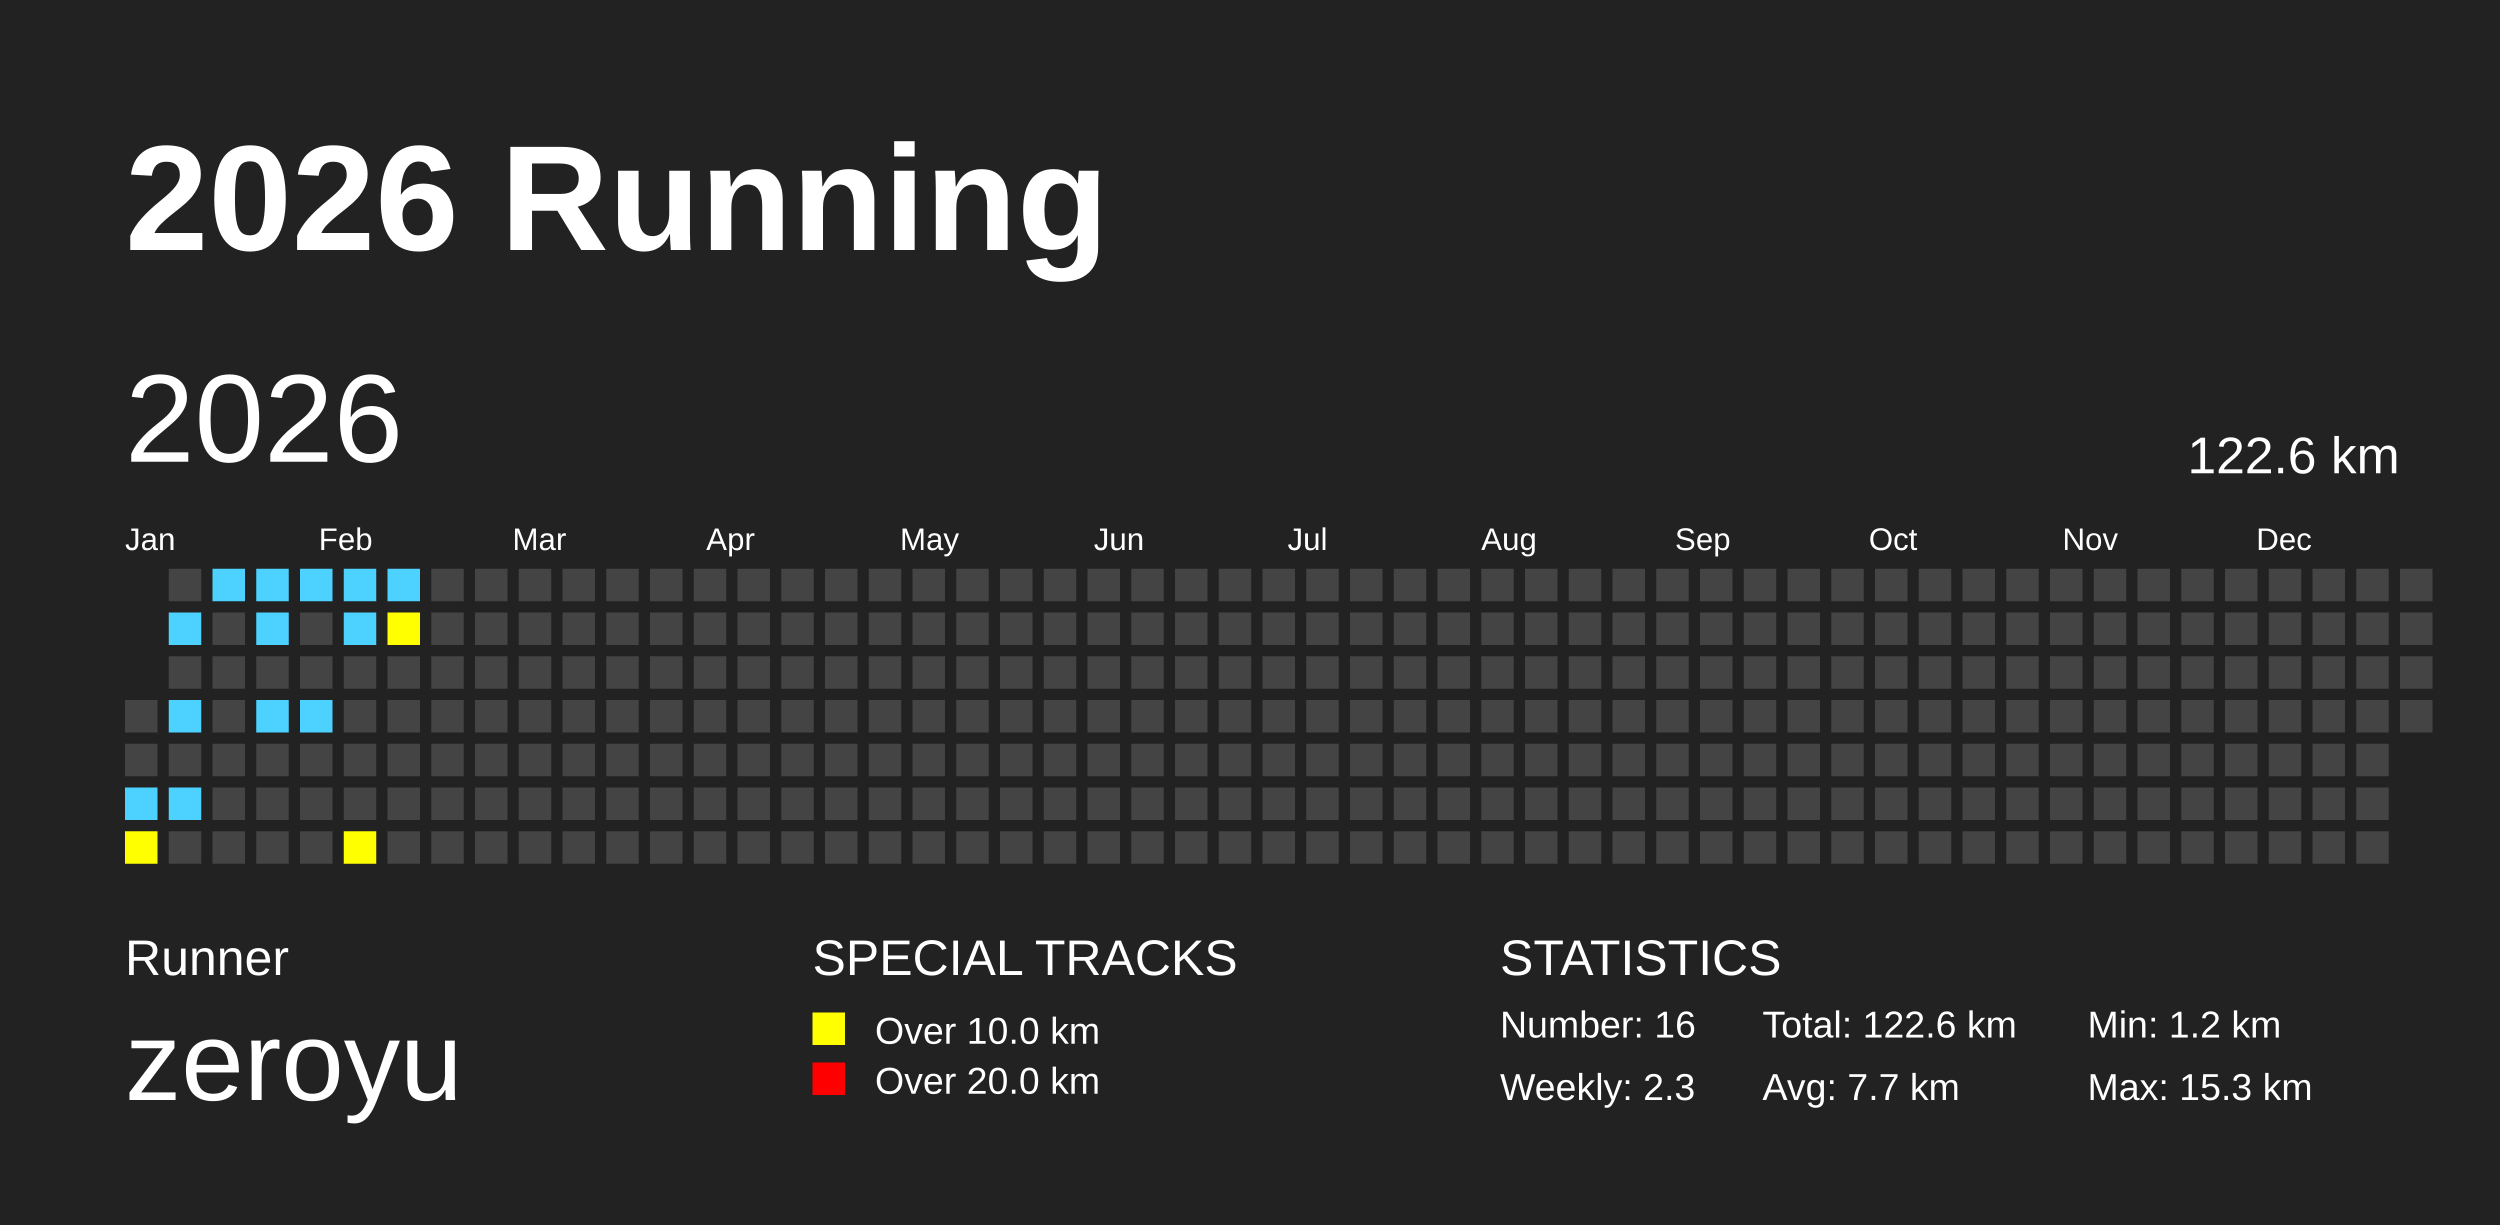
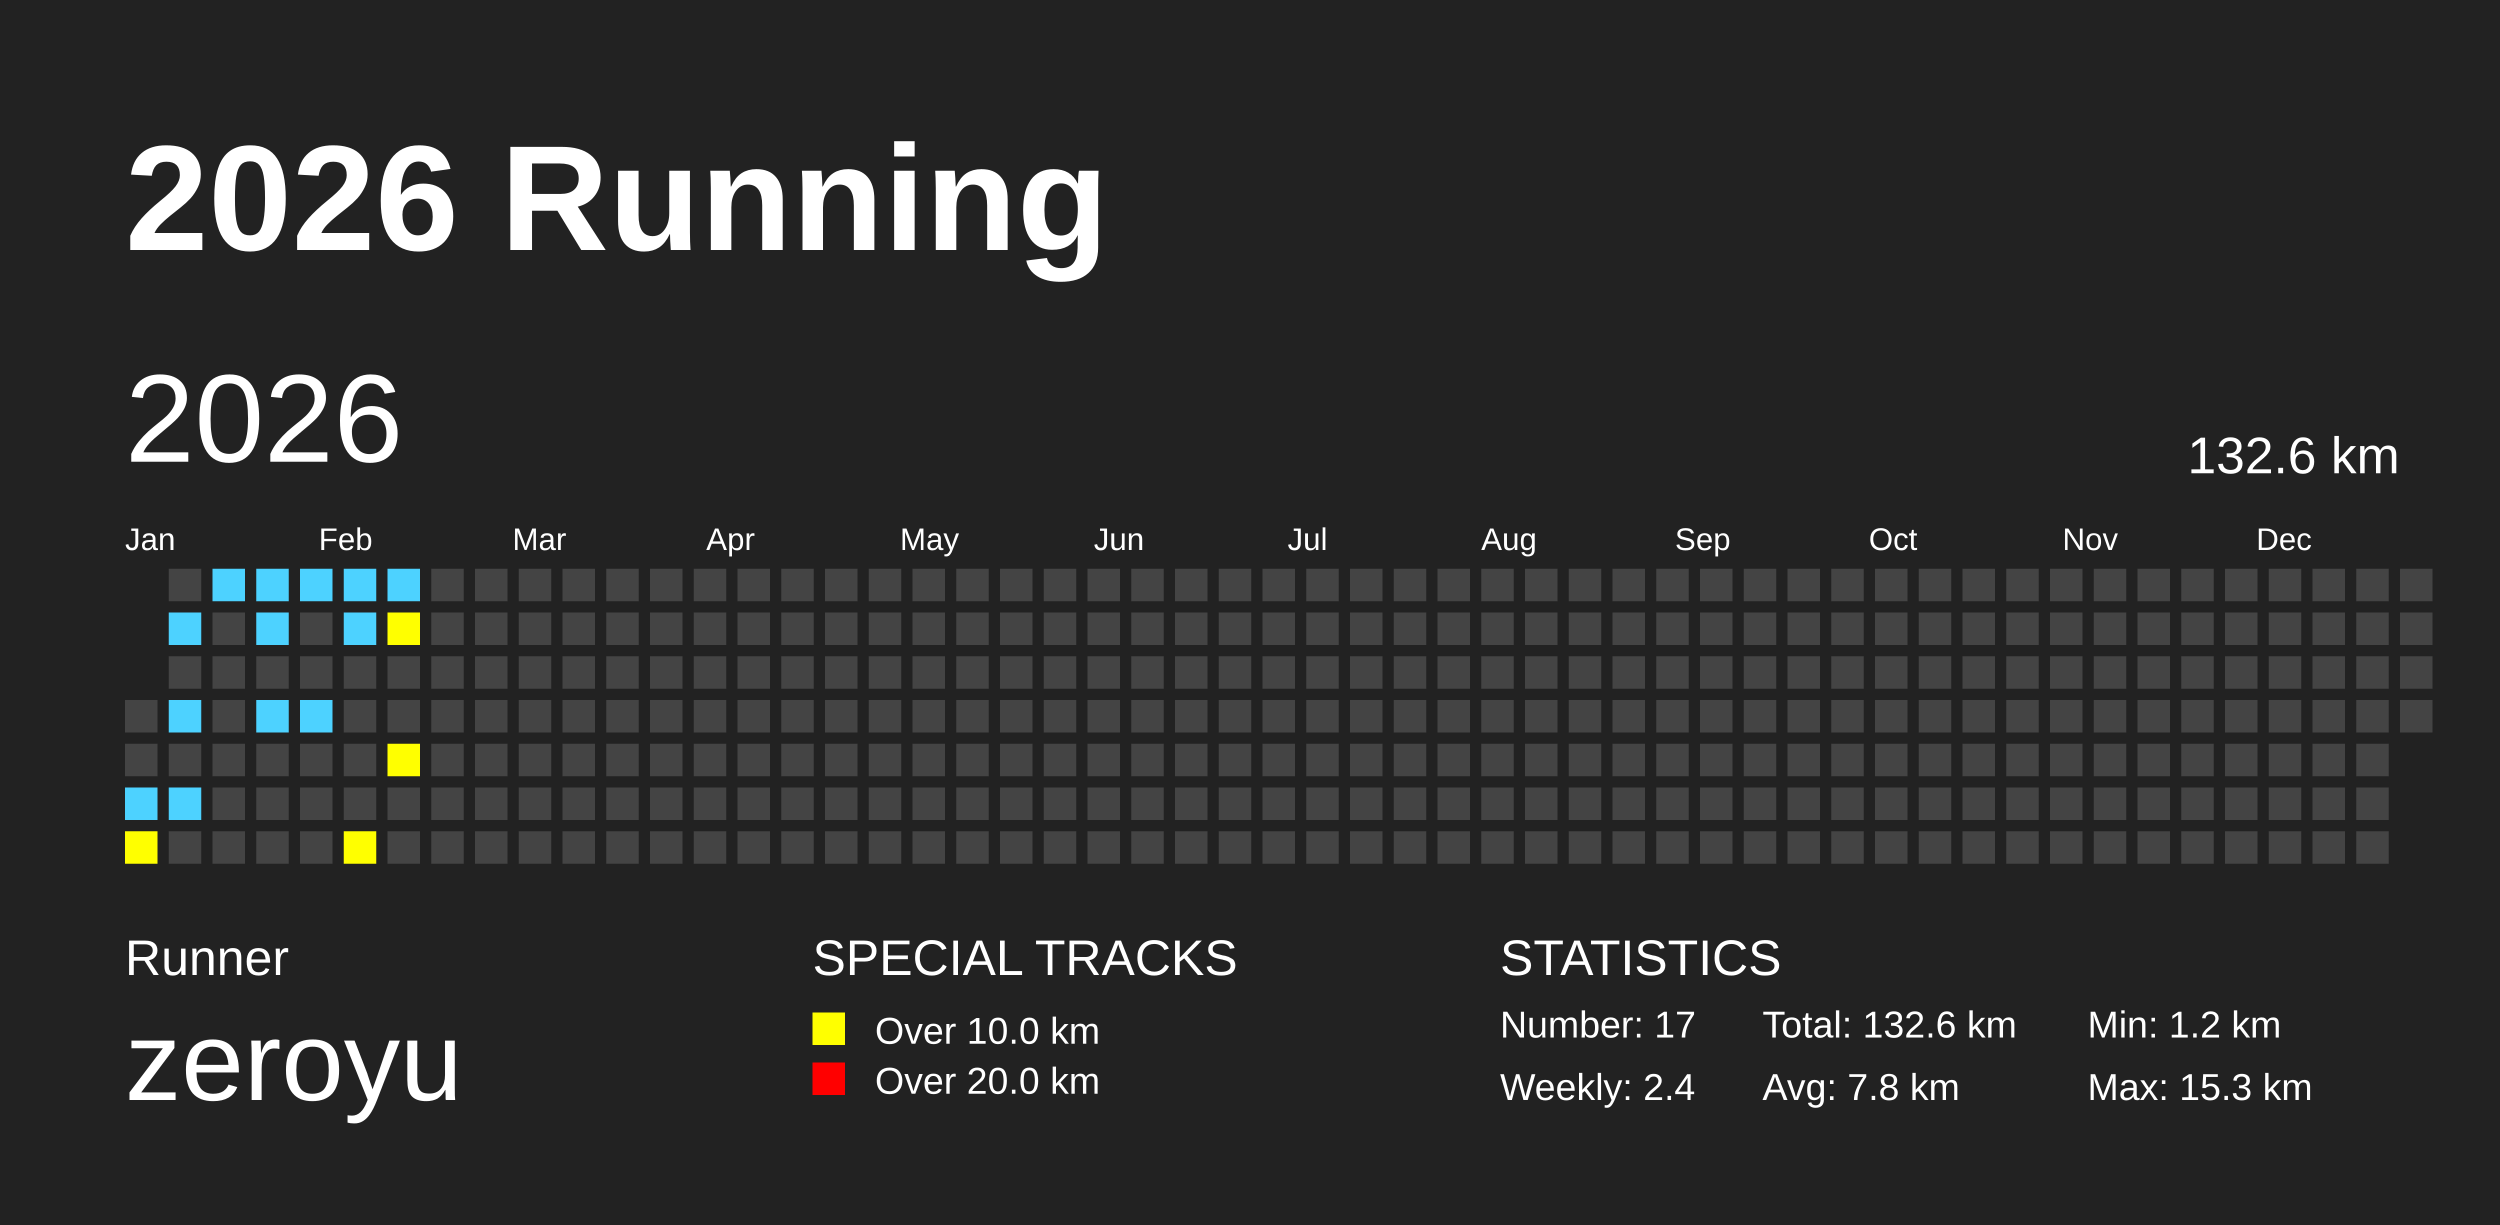
<svg xmlns="http://www.w3.org/2000/svg" baseProfile="full" height="98mm" version="1.1" viewBox="0,0,200,98" width="200mm">
  <defs />
  <rect fill="#222222" height="98" width="200" x="0" y="0" />
  <text fill="#FFFFFF" style="font-size:12px; font-family:Arial; font-weight:bold;" x="10" y="20">2026 Running</text>
  <text fill="#FFFFFF" style="font-size:4px; font-family:Arial" x="10" y="78">Runner</text>
  <text fill="#FFFFFF" style="font-size:9px; font-family:Arial" x="10" y="88">zeroyu</text>
  <text fill="#FFFFFF" style="font-size:4px; font-family:Arial" x="65" y="78">SPECIAL TRACKS</text>
  <rect fill="yellow" height="2.6" width="2.6" x="65" y="81" />
  <text fill="#FFFFFF" style="font-size:3px; font-family:Arial" x="70" y="83.5">Over 10.0 km</text>
  <rect fill="red" height="2.6" width="2.6" x="65" y="85" />
  <text fill="#FFFFFF" style="font-size:3px; font-family:Arial" x="70" y="87.5">Over 20.0 km</text>
  <text fill="#FFFFFF" style="font-size:4px; font-family:Arial" x="120" y="78">STATISTICS</text>
-   <text fill="#FFFFFF" style="font-size:3px; font-family:Arial" x="120" y="83">Number: 16</text>
-   <text fill="#FFFFFF" style="font-size:3px; font-family:Arial" x="120" y="88">Weekly: 2.3</text>
-   <text fill="#FFFFFF" style="font-size:3px; font-family:Arial" x="141" y="83">Total: 122.6 km</text>
-   <text fill="#FFFFFF" style="font-size:3px; font-family:Arial" x="141" y="88">Avg: 7.7 km</text>
+   <text fill="#FFFFFF" style="font-size:3px; font-family:Arial" x="120" y="83">Number: 17</text>
+   <text fill="#FFFFFF" style="font-size:3px; font-family:Arial" x="120" y="88">Weekly: 2.4</text>
+   <text fill="#FFFFFF" style="font-size:3px; font-family:Arial" x="141" y="83">Total: 132.6 km</text>
+   <text fill="#FFFFFF" style="font-size:3px; font-family:Arial" x="141" y="88">Avg: 7.8 km</text>
  <text fill="#FFFFFF" style="font-size:3px; font-family:Arial" x="167" y="83">Min: 1.2 km</text>
  <text fill="#FFFFFF" style="font-size:3px; font-family:Arial" x="167" y="88">Max: 15.3 km</text>
  <text dominant-baseline="hanging" fill="#FFFFFF" style="font-size:10.0px; font-family:Arial;" x="10" y="30">2026</text>
-   <text dominant-baseline="hanging" fill="#FFFFFF" style="font-size:4.125px; font-family:Arial;" x="175" y="35">122.6 km</text>
+   <text dominant-baseline="hanging" fill="#FFFFFF" style="font-size:4.125px; font-family:Arial;" x="175" y="35">132.6 km</text>
  <text fill="#FFFFFF" style="font-size:2.5px; font-family:Arial" x="10.0" y="44">Jan</text>
  <text fill="#FFFFFF" style="font-size:2.5px; font-family:Arial" x="25.5" y="44">Feb</text>
  <text fill="#FFFFFF" style="font-size:2.5px; font-family:Arial" x="41.0" y="44">Mar</text>
  <text fill="#FFFFFF" style="font-size:2.5px; font-family:Arial" x="56.5" y="44">Apr</text>
  <text fill="#FFFFFF" style="font-size:2.5px; font-family:Arial" x="72.0" y="44">May</text>
  <text fill="#FFFFFF" style="font-size:2.5px; font-family:Arial" x="87.5" y="44">Jun</text>
  <text fill="#FFFFFF" style="font-size:2.5px; font-family:Arial" x="103.0" y="44">Jul</text>
  <text fill="#FFFFFF" style="font-size:2.5px; font-family:Arial" x="118.5" y="44">Aug</text>
  <text fill="#FFFFFF" style="font-size:2.5px; font-family:Arial" x="134.0" y="44">Sep</text>
  <text fill="#FFFFFF" style="font-size:2.5px; font-family:Arial" x="149.5" y="44">Oct</text>
  <text fill="#FFFFFF" style="font-size:2.5px; font-family:Arial" x="165.0" y="44">Nov</text>
  <text fill="#FFFFFF" style="font-size:2.5px; font-family:Arial" x="180.5" y="44">Dec</text>
  <rect fill="#444444" height="2.6" width="2.6" x="10.0" y="56.0" />
  <rect fill="#444444" height="2.6" width="2.6" x="10.0" y="59.5" />
  <rect fill="#4DD2FF" height="2.6" width="2.6" x="10.0" y="63.0" />
  <rect fill="yellow" height="2.6" width="2.6" x="10.0" y="66.5" />
  <rect fill="#444444" height="2.6" width="2.6" x="13.5" y="45.5" />
  <rect fill="#4DD2FF" height="2.6" width="2.6" x="13.5" y="49.0" />
  <rect fill="#444444" height="2.6" width="2.6" x="13.5" y="52.5" />
  <rect fill="#4DD2FF" height="2.6" width="2.6" x="13.5" y="56.0" />
  <rect fill="#444444" height="2.6" width="2.6" x="13.5" y="59.5" />
  <rect fill="#4DD2FF" height="2.6" width="2.6" x="13.5" y="63.0" />
  <rect fill="#444444" height="2.6" width="2.6" x="13.5" y="66.5" />
  <rect fill="#4DD2FF" height="2.6" width="2.6" x="17.0" y="45.5" />
  <rect fill="#444444" height="2.6" width="2.6" x="17.0" y="49.0" />
  <rect fill="#444444" height="2.6" width="2.6" x="17.0" y="52.5" />
  <rect fill="#444444" height="2.6" width="2.6" x="17.0" y="56.0" />
  <rect fill="#444444" height="2.6" width="2.6" x="17.0" y="59.5" />
  <rect fill="#444444" height="2.6" width="2.6" x="17.0" y="63.0" />
  <rect fill="#444444" height="2.6" width="2.6" x="17.0" y="66.5" />
  <rect fill="#4DD2FF" height="2.6" width="2.6" x="20.5" y="45.5" />
  <rect fill="#4DD2FF" height="2.6" width="2.6" x="20.5" y="49.0" />
  <rect fill="#444444" height="2.6" width="2.6" x="20.5" y="52.5" />
  <rect fill="#4DD2FF" height="2.6" width="2.6" x="20.5" y="56.0" />
  <rect fill="#444444" height="2.6" width="2.6" x="20.5" y="59.5" />
  <rect fill="#444444" height="2.6" width="2.6" x="20.5" y="63.0" />
  <rect fill="#444444" height="2.6" width="2.6" x="20.5" y="66.5" />
  <rect fill="#4DD2FF" height="2.6" width="2.6" x="24.0" y="45.5" />
  <rect fill="#444444" height="2.6" width="2.6" x="24.0" y="49.0" />
  <rect fill="#444444" height="2.6" width="2.6" x="24.0" y="52.5" />
  <rect fill="#4DD2FF" height="2.6" width="2.6" x="24.0" y="56.0" />
  <rect fill="#444444" height="2.6" width="2.6" x="24.0" y="59.5" />
  <rect fill="#444444" height="2.6" width="2.6" x="24.0" y="63.0" />
  <rect fill="#444444" height="2.6" width="2.6" x="24.0" y="66.5" />
  <rect fill="#4DD2FF" height="2.6" width="2.6" x="27.5" y="45.5" />
  <rect fill="#4DD2FF" height="2.6" width="2.6" x="27.5" y="49.0" />
  <rect fill="#444444" height="2.6" width="2.6" x="27.5" y="52.5" />
  <rect fill="#444444" height="2.6" width="2.6" x="27.5" y="56.0" />
  <rect fill="#444444" height="2.6" width="2.6" x="27.5" y="59.5" />
  <rect fill="#444444" height="2.6" width="2.6" x="27.5" y="63.0" />
  <rect fill="yellow" height="2.6" width="2.6" x="27.5" y="66.5" />
  <rect fill="#4DD2FF" height="2.6" width="2.6" x="31.0" y="45.5" />
  <rect fill="yellow" height="2.6" width="2.6" x="31.0" y="49.0" />
  <rect fill="#444444" height="2.6" width="2.6" x="31.0" y="52.5" />
  <rect fill="#444444" height="2.6" width="2.6" x="31.0" y="56.0" />
-   <rect fill="#444444" height="2.6" width="2.6" x="31.0" y="59.5" />
+   <rect fill="yellow" height="2.6" width="2.6" x="31.0" y="59.5" />
  <rect fill="#444444" height="2.6" width="2.6" x="31.0" y="63.0" />
  <rect fill="#444444" height="2.6" width="2.6" x="31.0" y="66.5" />
  <rect fill="#444444" height="2.6" width="2.6" x="34.5" y="45.5" />
  <rect fill="#444444" height="2.6" width="2.6" x="34.5" y="49.0" />
  <rect fill="#444444" height="2.6" width="2.6" x="34.5" y="52.5" />
  <rect fill="#444444" height="2.6" width="2.6" x="34.5" y="56.0" />
  <rect fill="#444444" height="2.6" width="2.6" x="34.5" y="59.5" />
  <rect fill="#444444" height="2.6" width="2.6" x="34.5" y="63.0" />
  <rect fill="#444444" height="2.6" width="2.6" x="34.5" y="66.5" />
  <rect fill="#444444" height="2.6" width="2.6" x="38.0" y="45.5" />
  <rect fill="#444444" height="2.6" width="2.6" x="38.0" y="49.0" />
  <rect fill="#444444" height="2.6" width="2.6" x="38.0" y="52.5" />
  <rect fill="#444444" height="2.6" width="2.6" x="38.0" y="56.0" />
  <rect fill="#444444" height="2.6" width="2.6" x="38.0" y="59.5" />
  <rect fill="#444444" height="2.6" width="2.6" x="38.0" y="63.0" />
  <rect fill="#444444" height="2.6" width="2.6" x="38.0" y="66.5" />
  <rect fill="#444444" height="2.6" width="2.6" x="41.5" y="45.5" />
  <rect fill="#444444" height="2.6" width="2.6" x="41.5" y="49.0" />
  <rect fill="#444444" height="2.6" width="2.6" x="41.5" y="52.5" />
  <rect fill="#444444" height="2.6" width="2.6" x="41.5" y="56.0" />
  <rect fill="#444444" height="2.6" width="2.6" x="41.5" y="59.5" />
  <rect fill="#444444" height="2.6" width="2.6" x="41.5" y="63.0" />
  <rect fill="#444444" height="2.6" width="2.6" x="41.5" y="66.5" />
  <rect fill="#444444" height="2.6" width="2.6" x="45.0" y="45.5" />
  <rect fill="#444444" height="2.6" width="2.6" x="45.0" y="49.0" />
  <rect fill="#444444" height="2.6" width="2.6" x="45.0" y="52.5" />
  <rect fill="#444444" height="2.6" width="2.6" x="45.0" y="56.0" />
  <rect fill="#444444" height="2.6" width="2.6" x="45.0" y="59.5" />
  <rect fill="#444444" height="2.6" width="2.6" x="45.0" y="63.0" />
  <rect fill="#444444" height="2.6" width="2.6" x="45.0" y="66.5" />
  <rect fill="#444444" height="2.6" width="2.6" x="48.5" y="45.5" />
  <rect fill="#444444" height="2.6" width="2.6" x="48.5" y="49.0" />
  <rect fill="#444444" height="2.6" width="2.6" x="48.5" y="52.5" />
  <rect fill="#444444" height="2.6" width="2.6" x="48.5" y="56.0" />
  <rect fill="#444444" height="2.6" width="2.6" x="48.5" y="59.5" />
  <rect fill="#444444" height="2.6" width="2.6" x="48.5" y="63.0" />
  <rect fill="#444444" height="2.6" width="2.6" x="48.5" y="66.5" />
  <rect fill="#444444" height="2.6" width="2.6" x="52.0" y="45.5" />
  <rect fill="#444444" height="2.6" width="2.6" x="52.0" y="49.0" />
  <rect fill="#444444" height="2.6" width="2.6" x="52.0" y="52.5" />
  <rect fill="#444444" height="2.6" width="2.6" x="52.0" y="56.0" />
  <rect fill="#444444" height="2.6" width="2.6" x="52.0" y="59.5" />
  <rect fill="#444444" height="2.6" width="2.6" x="52.0" y="63.0" />
  <rect fill="#444444" height="2.6" width="2.6" x="52.0" y="66.5" />
  <rect fill="#444444" height="2.6" width="2.6" x="55.5" y="45.5" />
  <rect fill="#444444" height="2.6" width="2.6" x="55.5" y="49.0" />
  <rect fill="#444444" height="2.6" width="2.6" x="55.5" y="52.5" />
  <rect fill="#444444" height="2.6" width="2.6" x="55.5" y="56.0" />
  <rect fill="#444444" height="2.6" width="2.6" x="55.5" y="59.5" />
  <rect fill="#444444" height="2.6" width="2.6" x="55.5" y="63.0" />
  <rect fill="#444444" height="2.6" width="2.6" x="55.5" y="66.5" />
  <rect fill="#444444" height="2.6" width="2.6" x="59.0" y="45.5" />
  <rect fill="#444444" height="2.6" width="2.6" x="59.0" y="49.0" />
  <rect fill="#444444" height="2.6" width="2.6" x="59.0" y="52.5" />
  <rect fill="#444444" height="2.6" width="2.6" x="59.0" y="56.0" />
  <rect fill="#444444" height="2.6" width="2.6" x="59.0" y="59.5" />
  <rect fill="#444444" height="2.6" width="2.6" x="59.0" y="63.0" />
  <rect fill="#444444" height="2.6" width="2.6" x="59.0" y="66.5" />
  <rect fill="#444444" height="2.6" width="2.6" x="62.5" y="45.5" />
  <rect fill="#444444" height="2.6" width="2.6" x="62.5" y="49.0" />
  <rect fill="#444444" height="2.6" width="2.6" x="62.5" y="52.5" />
  <rect fill="#444444" height="2.6" width="2.6" x="62.5" y="56.0" />
  <rect fill="#444444" height="2.6" width="2.6" x="62.5" y="59.5" />
  <rect fill="#444444" height="2.6" width="2.6" x="62.5" y="63.0" />
  <rect fill="#444444" height="2.6" width="2.6" x="62.5" y="66.5" />
  <rect fill="#444444" height="2.6" width="2.6" x="66.0" y="45.5" />
  <rect fill="#444444" height="2.6" width="2.6" x="66.0" y="49.0" />
  <rect fill="#444444" height="2.6" width="2.6" x="66.0" y="52.5" />
  <rect fill="#444444" height="2.6" width="2.6" x="66.0" y="56.0" />
  <rect fill="#444444" height="2.6" width="2.6" x="66.0" y="59.5" />
  <rect fill="#444444" height="2.6" width="2.6" x="66.0" y="63.0" />
  <rect fill="#444444" height="2.6" width="2.6" x="66.0" y="66.5" />
  <rect fill="#444444" height="2.6" width="2.6" x="69.5" y="45.5" />
  <rect fill="#444444" height="2.6" width="2.6" x="69.5" y="49.0" />
  <rect fill="#444444" height="2.6" width="2.6" x="69.5" y="52.5" />
  <rect fill="#444444" height="2.6" width="2.6" x="69.5" y="56.0" />
  <rect fill="#444444" height="2.6" width="2.6" x="69.5" y="59.5" />
  <rect fill="#444444" height="2.6" width="2.6" x="69.5" y="63.0" />
  <rect fill="#444444" height="2.6" width="2.6" x="69.5" y="66.5" />
  <rect fill="#444444" height="2.6" width="2.6" x="73.0" y="45.5" />
  <rect fill="#444444" height="2.6" width="2.6" x="73.0" y="49.0" />
  <rect fill="#444444" height="2.6" width="2.6" x="73.0" y="52.5" />
  <rect fill="#444444" height="2.6" width="2.6" x="73.0" y="56.0" />
  <rect fill="#444444" height="2.6" width="2.6" x="73.0" y="59.5" />
  <rect fill="#444444" height="2.6" width="2.6" x="73.0" y="63.0" />
  <rect fill="#444444" height="2.6" width="2.6" x="73.0" y="66.5" />
  <rect fill="#444444" height="2.6" width="2.6" x="76.5" y="45.5" />
  <rect fill="#444444" height="2.6" width="2.6" x="76.5" y="49.0" />
  <rect fill="#444444" height="2.6" width="2.6" x="76.5" y="52.5" />
  <rect fill="#444444" height="2.6" width="2.6" x="76.5" y="56.0" />
  <rect fill="#444444" height="2.6" width="2.6" x="76.5" y="59.5" />
  <rect fill="#444444" height="2.6" width="2.6" x="76.5" y="63.0" />
  <rect fill="#444444" height="2.6" width="2.6" x="76.5" y="66.5" />
  <rect fill="#444444" height="2.6" width="2.6" x="80.0" y="45.5" />
  <rect fill="#444444" height="2.6" width="2.6" x="80.0" y="49.0" />
  <rect fill="#444444" height="2.6" width="2.6" x="80.0" y="52.5" />
  <rect fill="#444444" height="2.6" width="2.6" x="80.0" y="56.0" />
  <rect fill="#444444" height="2.6" width="2.6" x="80.0" y="59.5" />
  <rect fill="#444444" height="2.6" width="2.6" x="80.0" y="63.0" />
  <rect fill="#444444" height="2.6" width="2.6" x="80.0" y="66.5" />
  <rect fill="#444444" height="2.6" width="2.6" x="83.5" y="45.5" />
  <rect fill="#444444" height="2.6" width="2.6" x="83.5" y="49.0" />
  <rect fill="#444444" height="2.6" width="2.6" x="83.5" y="52.5" />
  <rect fill="#444444" height="2.6" width="2.6" x="83.5" y="56.0" />
  <rect fill="#444444" height="2.6" width="2.6" x="83.5" y="59.5" />
  <rect fill="#444444" height="2.6" width="2.6" x="83.5" y="63.0" />
  <rect fill="#444444" height="2.6" width="2.6" x="83.5" y="66.5" />
  <rect fill="#444444" height="2.6" width="2.6" x="87.0" y="45.5" />
  <rect fill="#444444" height="2.6" width="2.6" x="87.0" y="49.0" />
  <rect fill="#444444" height="2.6" width="2.6" x="87.0" y="52.5" />
  <rect fill="#444444" height="2.6" width="2.6" x="87.0" y="56.0" />
  <rect fill="#444444" height="2.6" width="2.6" x="87.0" y="59.5" />
  <rect fill="#444444" height="2.6" width="2.6" x="87.0" y="63.0" />
  <rect fill="#444444" height="2.6" width="2.6" x="87.0" y="66.5" />
  <rect fill="#444444" height="2.6" width="2.6" x="90.5" y="45.5" />
  <rect fill="#444444" height="2.6" width="2.6" x="90.5" y="49.0" />
  <rect fill="#444444" height="2.6" width="2.6" x="90.5" y="52.5" />
  <rect fill="#444444" height="2.6" width="2.6" x="90.5" y="56.0" />
  <rect fill="#444444" height="2.6" width="2.6" x="90.5" y="59.5" />
  <rect fill="#444444" height="2.6" width="2.6" x="90.5" y="63.0" />
  <rect fill="#444444" height="2.6" width="2.6" x="90.5" y="66.5" />
  <rect fill="#444444" height="2.6" width="2.6" x="94.0" y="45.5" />
  <rect fill="#444444" height="2.6" width="2.6" x="94.0" y="49.0" />
  <rect fill="#444444" height="2.6" width="2.6" x="94.0" y="52.5" />
  <rect fill="#444444" height="2.6" width="2.6" x="94.0" y="56.0" />
  <rect fill="#444444" height="2.6" width="2.6" x="94.0" y="59.5" />
  <rect fill="#444444" height="2.6" width="2.6" x="94.0" y="63.0" />
  <rect fill="#444444" height="2.6" width="2.6" x="94.0" y="66.5" />
  <rect fill="#444444" height="2.6" width="2.6" x="97.5" y="45.5" />
  <rect fill="#444444" height="2.6" width="2.6" x="97.5" y="49.0" />
  <rect fill="#444444" height="2.6" width="2.6" x="97.5" y="52.5" />
  <rect fill="#444444" height="2.6" width="2.6" x="97.5" y="56.0" />
  <rect fill="#444444" height="2.6" width="2.6" x="97.5" y="59.5" />
  <rect fill="#444444" height="2.6" width="2.6" x="97.5" y="63.0" />
  <rect fill="#444444" height="2.6" width="2.6" x="97.5" y="66.5" />
  <rect fill="#444444" height="2.6" width="2.6" x="101.0" y="45.5" />
  <rect fill="#444444" height="2.6" width="2.6" x="101.0" y="49.0" />
  <rect fill="#444444" height="2.6" width="2.6" x="101.0" y="52.5" />
  <rect fill="#444444" height="2.6" width="2.6" x="101.0" y="56.0" />
  <rect fill="#444444" height="2.6" width="2.6" x="101.0" y="59.5" />
  <rect fill="#444444" height="2.6" width="2.6" x="101.0" y="63.0" />
  <rect fill="#444444" height="2.6" width="2.6" x="101.0" y="66.5" />
  <rect fill="#444444" height="2.6" width="2.6" x="104.5" y="45.5" />
  <rect fill="#444444" height="2.6" width="2.6" x="104.5" y="49.0" />
  <rect fill="#444444" height="2.6" width="2.6" x="104.5" y="52.5" />
  <rect fill="#444444" height="2.6" width="2.6" x="104.5" y="56.0" />
  <rect fill="#444444" height="2.6" width="2.6" x="104.5" y="59.5" />
  <rect fill="#444444" height="2.6" width="2.6" x="104.5" y="63.0" />
  <rect fill="#444444" height="2.6" width="2.6" x="104.5" y="66.5" />
  <rect fill="#444444" height="2.6" width="2.6" x="108.0" y="45.5" />
  <rect fill="#444444" height="2.6" width="2.6" x="108.0" y="49.0" />
  <rect fill="#444444" height="2.6" width="2.6" x="108.0" y="52.5" />
  <rect fill="#444444" height="2.6" width="2.6" x="108.0" y="56.0" />
  <rect fill="#444444" height="2.6" width="2.6" x="108.0" y="59.5" />
  <rect fill="#444444" height="2.6" width="2.6" x="108.0" y="63.0" />
  <rect fill="#444444" height="2.6" width="2.6" x="108.0" y="66.5" />
  <rect fill="#444444" height="2.6" width="2.6" x="111.5" y="45.5" />
  <rect fill="#444444" height="2.6" width="2.6" x="111.5" y="49.0" />
  <rect fill="#444444" height="2.6" width="2.6" x="111.5" y="52.5" />
  <rect fill="#444444" height="2.6" width="2.6" x="111.5" y="56.0" />
  <rect fill="#444444" height="2.6" width="2.6" x="111.5" y="59.5" />
  <rect fill="#444444" height="2.6" width="2.6" x="111.5" y="63.0" />
  <rect fill="#444444" height="2.6" width="2.6" x="111.5" y="66.5" />
  <rect fill="#444444" height="2.6" width="2.6" x="115.0" y="45.5" />
  <rect fill="#444444" height="2.6" width="2.6" x="115.0" y="49.0" />
  <rect fill="#444444" height="2.6" width="2.6" x="115.0" y="52.5" />
  <rect fill="#444444" height="2.6" width="2.6" x="115.0" y="56.0" />
  <rect fill="#444444" height="2.6" width="2.6" x="115.0" y="59.5" />
  <rect fill="#444444" height="2.6" width="2.6" x="115.0" y="63.0" />
  <rect fill="#444444" height="2.6" width="2.6" x="115.0" y="66.5" />
  <rect fill="#444444" height="2.6" width="2.6" x="118.5" y="45.5" />
  <rect fill="#444444" height="2.6" width="2.6" x="118.5" y="49.0" />
  <rect fill="#444444" height="2.6" width="2.6" x="118.5" y="52.5" />
  <rect fill="#444444" height="2.6" width="2.6" x="118.5" y="56.0" />
  <rect fill="#444444" height="2.6" width="2.6" x="118.5" y="59.5" />
  <rect fill="#444444" height="2.6" width="2.6" x="118.5" y="63.0" />
  <rect fill="#444444" height="2.6" width="2.6" x="118.5" y="66.5" />
  <rect fill="#444444" height="2.6" width="2.6" x="122.0" y="45.5" />
  <rect fill="#444444" height="2.6" width="2.6" x="122.0" y="49.0" />
  <rect fill="#444444" height="2.6" width="2.6" x="122.0" y="52.5" />
  <rect fill="#444444" height="2.6" width="2.6" x="122.0" y="56.0" />
  <rect fill="#444444" height="2.6" width="2.6" x="122.0" y="59.5" />
  <rect fill="#444444" height="2.6" width="2.6" x="122.0" y="63.0" />
  <rect fill="#444444" height="2.6" width="2.6" x="122.0" y="66.5" />
  <rect fill="#444444" height="2.6" width="2.6" x="125.5" y="45.5" />
  <rect fill="#444444" height="2.6" width="2.6" x="125.5" y="49.0" />
  <rect fill="#444444" height="2.6" width="2.6" x="125.5" y="52.5" />
  <rect fill="#444444" height="2.6" width="2.6" x="125.5" y="56.0" />
  <rect fill="#444444" height="2.6" width="2.6" x="125.5" y="59.5" />
  <rect fill="#444444" height="2.6" width="2.6" x="125.5" y="63.0" />
  <rect fill="#444444" height="2.6" width="2.6" x="125.5" y="66.5" />
  <rect fill="#444444" height="2.6" width="2.6" x="129.0" y="45.5" />
  <rect fill="#444444" height="2.6" width="2.6" x="129.0" y="49.0" />
  <rect fill="#444444" height="2.6" width="2.6" x="129.0" y="52.5" />
  <rect fill="#444444" height="2.6" width="2.6" x="129.0" y="56.0" />
  <rect fill="#444444" height="2.6" width="2.6" x="129.0" y="59.5" />
  <rect fill="#444444" height="2.6" width="2.6" x="129.0" y="63.0" />
  <rect fill="#444444" height="2.6" width="2.6" x="129.0" y="66.5" />
  <rect fill="#444444" height="2.6" width="2.6" x="132.5" y="45.5" />
  <rect fill="#444444" height="2.6" width="2.6" x="132.5" y="49.0" />
  <rect fill="#444444" height="2.6" width="2.6" x="132.5" y="52.5" />
  <rect fill="#444444" height="2.6" width="2.6" x="132.5" y="56.0" />
  <rect fill="#444444" height="2.6" width="2.6" x="132.5" y="59.5" />
  <rect fill="#444444" height="2.6" width="2.6" x="132.5" y="63.0" />
  <rect fill="#444444" height="2.6" width="2.6" x="132.5" y="66.5" />
  <rect fill="#444444" height="2.6" width="2.6" x="136.0" y="45.5" />
  <rect fill="#444444" height="2.6" width="2.6" x="136.0" y="49.0" />
  <rect fill="#444444" height="2.6" width="2.6" x="136.0" y="52.5" />
  <rect fill="#444444" height="2.6" width="2.6" x="136.0" y="56.0" />
  <rect fill="#444444" height="2.6" width="2.6" x="136.0" y="59.5" />
  <rect fill="#444444" height="2.6" width="2.6" x="136.0" y="63.0" />
  <rect fill="#444444" height="2.6" width="2.6" x="136.0" y="66.5" />
  <rect fill="#444444" height="2.6" width="2.6" x="139.5" y="45.5" />
  <rect fill="#444444" height="2.6" width="2.6" x="139.5" y="49.0" />
  <rect fill="#444444" height="2.6" width="2.6" x="139.5" y="52.5" />
  <rect fill="#444444" height="2.6" width="2.6" x="139.5" y="56.0" />
  <rect fill="#444444" height="2.6" width="2.6" x="139.5" y="59.5" />
  <rect fill="#444444" height="2.6" width="2.6" x="139.5" y="63.0" />
  <rect fill="#444444" height="2.6" width="2.6" x="139.5" y="66.5" />
  <rect fill="#444444" height="2.6" width="2.6" x="143.0" y="45.5" />
  <rect fill="#444444" height="2.6" width="2.6" x="143.0" y="49.0" />
  <rect fill="#444444" height="2.6" width="2.6" x="143.0" y="52.5" />
  <rect fill="#444444" height="2.6" width="2.6" x="143.0" y="56.0" />
  <rect fill="#444444" height="2.6" width="2.6" x="143.0" y="59.5" />
  <rect fill="#444444" height="2.6" width="2.6" x="143.0" y="63.0" />
  <rect fill="#444444" height="2.6" width="2.6" x="143.0" y="66.5" />
  <rect fill="#444444" height="2.6" width="2.6" x="146.5" y="45.5" />
  <rect fill="#444444" height="2.6" width="2.6" x="146.5" y="49.0" />
  <rect fill="#444444" height="2.6" width="2.6" x="146.5" y="52.5" />
  <rect fill="#444444" height="2.6" width="2.6" x="146.5" y="56.0" />
  <rect fill="#444444" height="2.6" width="2.6" x="146.5" y="59.5" />
  <rect fill="#444444" height="2.6" width="2.6" x="146.5" y="63.0" />
  <rect fill="#444444" height="2.6" width="2.6" x="146.5" y="66.5" />
  <rect fill="#444444" height="2.6" width="2.6" x="150.0" y="45.5" />
  <rect fill="#444444" height="2.6" width="2.6" x="150.0" y="49.0" />
  <rect fill="#444444" height="2.6" width="2.6" x="150.0" y="52.5" />
  <rect fill="#444444" height="2.6" width="2.6" x="150.0" y="56.0" />
  <rect fill="#444444" height="2.6" width="2.6" x="150.0" y="59.5" />
  <rect fill="#444444" height="2.6" width="2.6" x="150.0" y="63.0" />
  <rect fill="#444444" height="2.6" width="2.6" x="150.0" y="66.5" />
  <rect fill="#444444" height="2.6" width="2.6" x="153.5" y="45.5" />
  <rect fill="#444444" height="2.6" width="2.6" x="153.5" y="49.0" />
  <rect fill="#444444" height="2.6" width="2.6" x="153.5" y="52.5" />
  <rect fill="#444444" height="2.6" width="2.6" x="153.5" y="56.0" />
  <rect fill="#444444" height="2.6" width="2.6" x="153.5" y="59.5" />
  <rect fill="#444444" height="2.6" width="2.6" x="153.5" y="63.0" />
  <rect fill="#444444" height="2.6" width="2.6" x="153.5" y="66.5" />
  <rect fill="#444444" height="2.6" width="2.6" x="157.0" y="45.5" />
  <rect fill="#444444" height="2.6" width="2.6" x="157.0" y="49.0" />
  <rect fill="#444444" height="2.6" width="2.6" x="157.0" y="52.5" />
  <rect fill="#444444" height="2.6" width="2.6" x="157.0" y="56.0" />
  <rect fill="#444444" height="2.6" width="2.6" x="157.0" y="59.5" />
  <rect fill="#444444" height="2.6" width="2.6" x="157.0" y="63.0" />
  <rect fill="#444444" height="2.6" width="2.6" x="157.0" y="66.5" />
  <rect fill="#444444" height="2.6" width="2.6" x="160.5" y="45.5" />
  <rect fill="#444444" height="2.6" width="2.6" x="160.5" y="49.0" />
  <rect fill="#444444" height="2.6" width="2.6" x="160.5" y="52.5" />
  <rect fill="#444444" height="2.6" width="2.6" x="160.5" y="56.0" />
  <rect fill="#444444" height="2.6" width="2.6" x="160.5" y="59.5" />
  <rect fill="#444444" height="2.6" width="2.6" x="160.5" y="63.0" />
  <rect fill="#444444" height="2.6" width="2.6" x="160.5" y="66.5" />
  <rect fill="#444444" height="2.6" width="2.6" x="164.0" y="45.5" />
  <rect fill="#444444" height="2.6" width="2.6" x="164.0" y="49.0" />
  <rect fill="#444444" height="2.6" width="2.6" x="164.0" y="52.5" />
  <rect fill="#444444" height="2.6" width="2.6" x="164.0" y="56.0" />
  <rect fill="#444444" height="2.6" width="2.6" x="164.0" y="59.5" />
  <rect fill="#444444" height="2.6" width="2.6" x="164.0" y="63.0" />
  <rect fill="#444444" height="2.6" width="2.6" x="164.0" y="66.5" />
  <rect fill="#444444" height="2.6" width="2.6" x="167.5" y="45.5" />
  <rect fill="#444444" height="2.6" width="2.6" x="167.5" y="49.0" />
  <rect fill="#444444" height="2.6" width="2.6" x="167.5" y="52.5" />
  <rect fill="#444444" height="2.6" width="2.6" x="167.5" y="56.0" />
  <rect fill="#444444" height="2.6" width="2.6" x="167.5" y="59.5" />
  <rect fill="#444444" height="2.6" width="2.6" x="167.5" y="63.0" />
  <rect fill="#444444" height="2.6" width="2.6" x="167.5" y="66.5" />
  <rect fill="#444444" height="2.6" width="2.6" x="171.0" y="45.5" />
  <rect fill="#444444" height="2.6" width="2.6" x="171.0" y="49.0" />
  <rect fill="#444444" height="2.6" width="2.6" x="171.0" y="52.5" />
  <rect fill="#444444" height="2.6" width="2.6" x="171.0" y="56.0" />
  <rect fill="#444444" height="2.6" width="2.6" x="171.0" y="59.5" />
  <rect fill="#444444" height="2.6" width="2.6" x="171.0" y="63.0" />
  <rect fill="#444444" height="2.6" width="2.6" x="171.0" y="66.5" />
  <rect fill="#444444" height="2.6" width="2.6" x="174.5" y="45.5" />
  <rect fill="#444444" height="2.6" width="2.6" x="174.5" y="49.0" />
  <rect fill="#444444" height="2.6" width="2.6" x="174.5" y="52.5" />
  <rect fill="#444444" height="2.6" width="2.6" x="174.5" y="56.0" />
  <rect fill="#444444" height="2.6" width="2.6" x="174.5" y="59.5" />
  <rect fill="#444444" height="2.6" width="2.6" x="174.5" y="63.0" />
  <rect fill="#444444" height="2.6" width="2.6" x="174.5" y="66.5" />
  <rect fill="#444444" height="2.6" width="2.6" x="178.0" y="45.5" />
  <rect fill="#444444" height="2.6" width="2.6" x="178.0" y="49.0" />
  <rect fill="#444444" height="2.6" width="2.6" x="178.0" y="52.5" />
  <rect fill="#444444" height="2.6" width="2.6" x="178.0" y="56.0" />
  <rect fill="#444444" height="2.6" width="2.6" x="178.0" y="59.5" />
  <rect fill="#444444" height="2.6" width="2.6" x="178.0" y="63.0" />
  <rect fill="#444444" height="2.6" width="2.6" x="178.0" y="66.5" />
  <rect fill="#444444" height="2.6" width="2.6" x="181.5" y="45.5" />
  <rect fill="#444444" height="2.6" width="2.6" x="181.5" y="49.0" />
  <rect fill="#444444" height="2.6" width="2.6" x="181.5" y="52.5" />
  <rect fill="#444444" height="2.6" width="2.6" x="181.5" y="56.0" />
  <rect fill="#444444" height="2.6" width="2.6" x="181.5" y="59.5" />
  <rect fill="#444444" height="2.6" width="2.6" x="181.5" y="63.0" />
  <rect fill="#444444" height="2.6" width="2.6" x="181.5" y="66.5" />
  <rect fill="#444444" height="2.6" width="2.6" x="185.0" y="45.5" />
  <rect fill="#444444" height="2.6" width="2.6" x="185.0" y="49.0" />
  <rect fill="#444444" height="2.6" width="2.6" x="185.0" y="52.5" />
  <rect fill="#444444" height="2.6" width="2.6" x="185.0" y="56.0" />
  <rect fill="#444444" height="2.6" width="2.6" x="185.0" y="59.5" />
  <rect fill="#444444" height="2.6" width="2.6" x="185.0" y="63.0" />
  <rect fill="#444444" height="2.6" width="2.6" x="185.0" y="66.5" />
  <rect fill="#444444" height="2.6" width="2.6" x="188.5" y="45.5" />
  <rect fill="#444444" height="2.6" width="2.6" x="188.5" y="49.0" />
  <rect fill="#444444" height="2.6" width="2.6" x="188.5" y="52.5" />
  <rect fill="#444444" height="2.6" width="2.6" x="188.5" y="56.0" />
  <rect fill="#444444" height="2.6" width="2.6" x="188.5" y="59.5" />
  <rect fill="#444444" height="2.6" width="2.6" x="188.5" y="63.0" />
  <rect fill="#444444" height="2.6" width="2.6" x="188.5" y="66.5" />
  <rect fill="#444444" height="2.6" width="2.6" x="192.0" y="45.5" />
  <rect fill="#444444" height="2.6" width="2.6" x="192.0" y="49.0" />
  <rect fill="#444444" height="2.6" width="2.6" x="192.0" y="52.5" />
  <rect fill="#444444" height="2.6" width="2.6" x="192.0" y="56.0" />
</svg>
